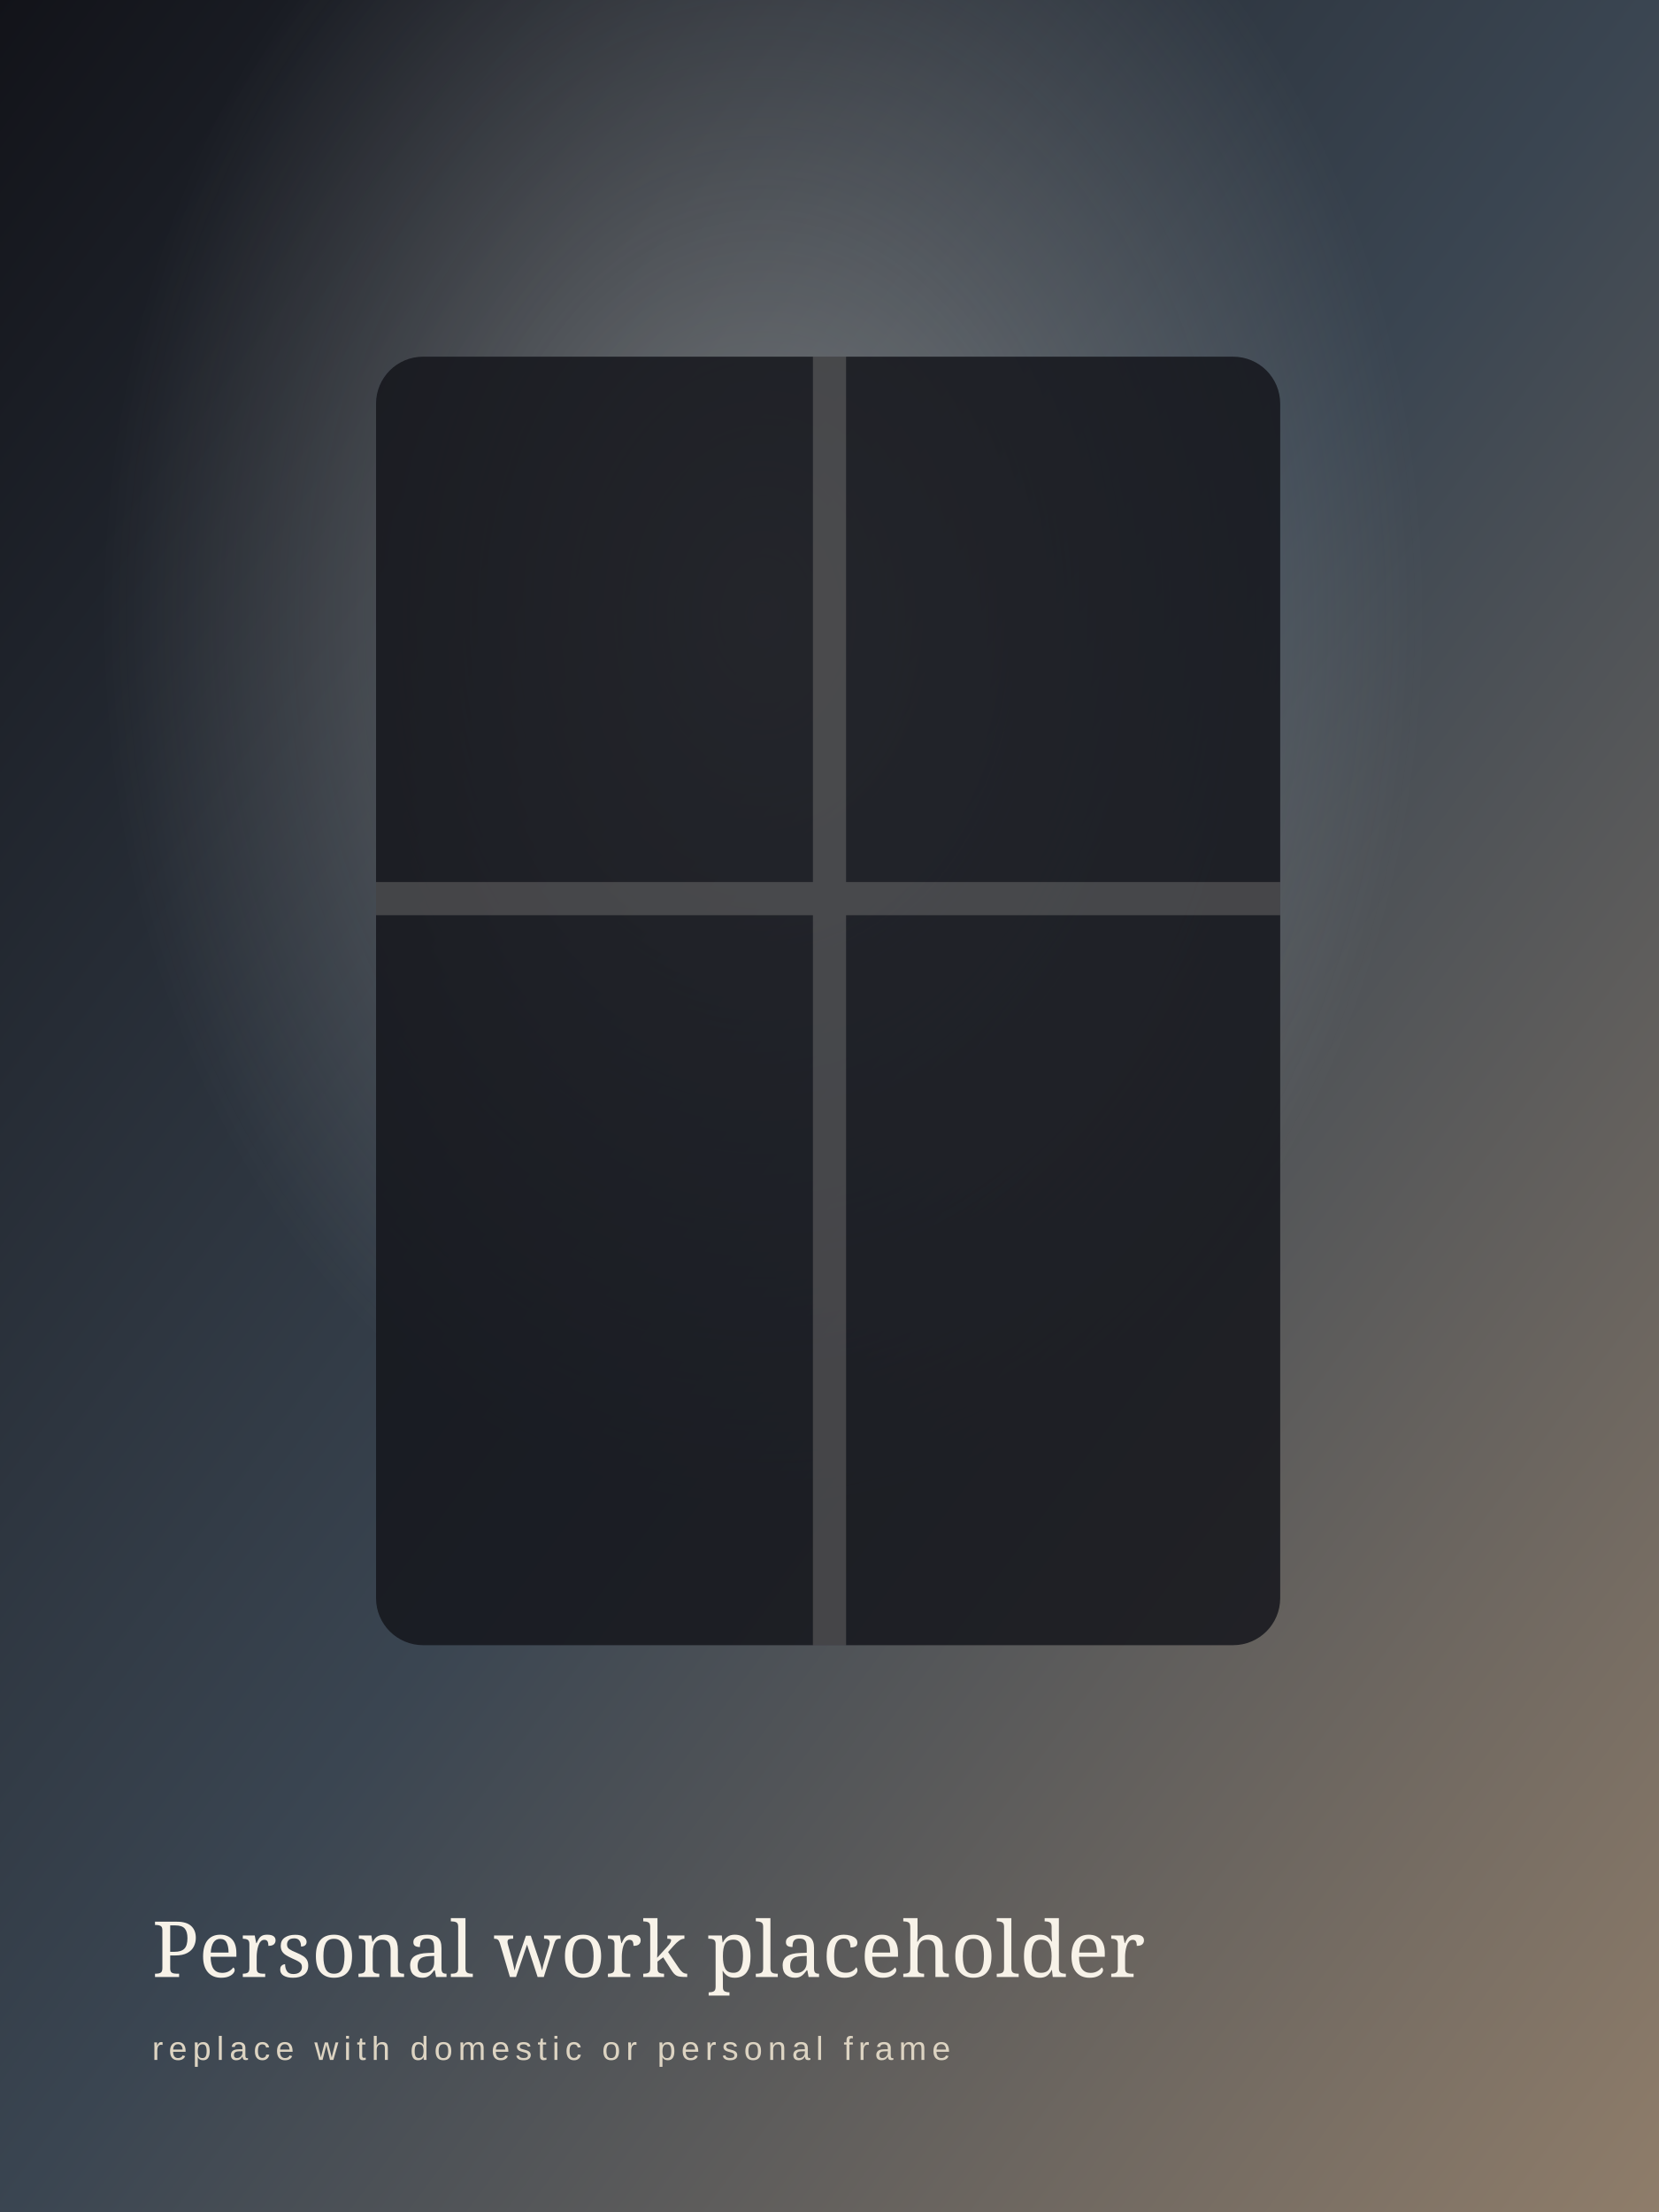
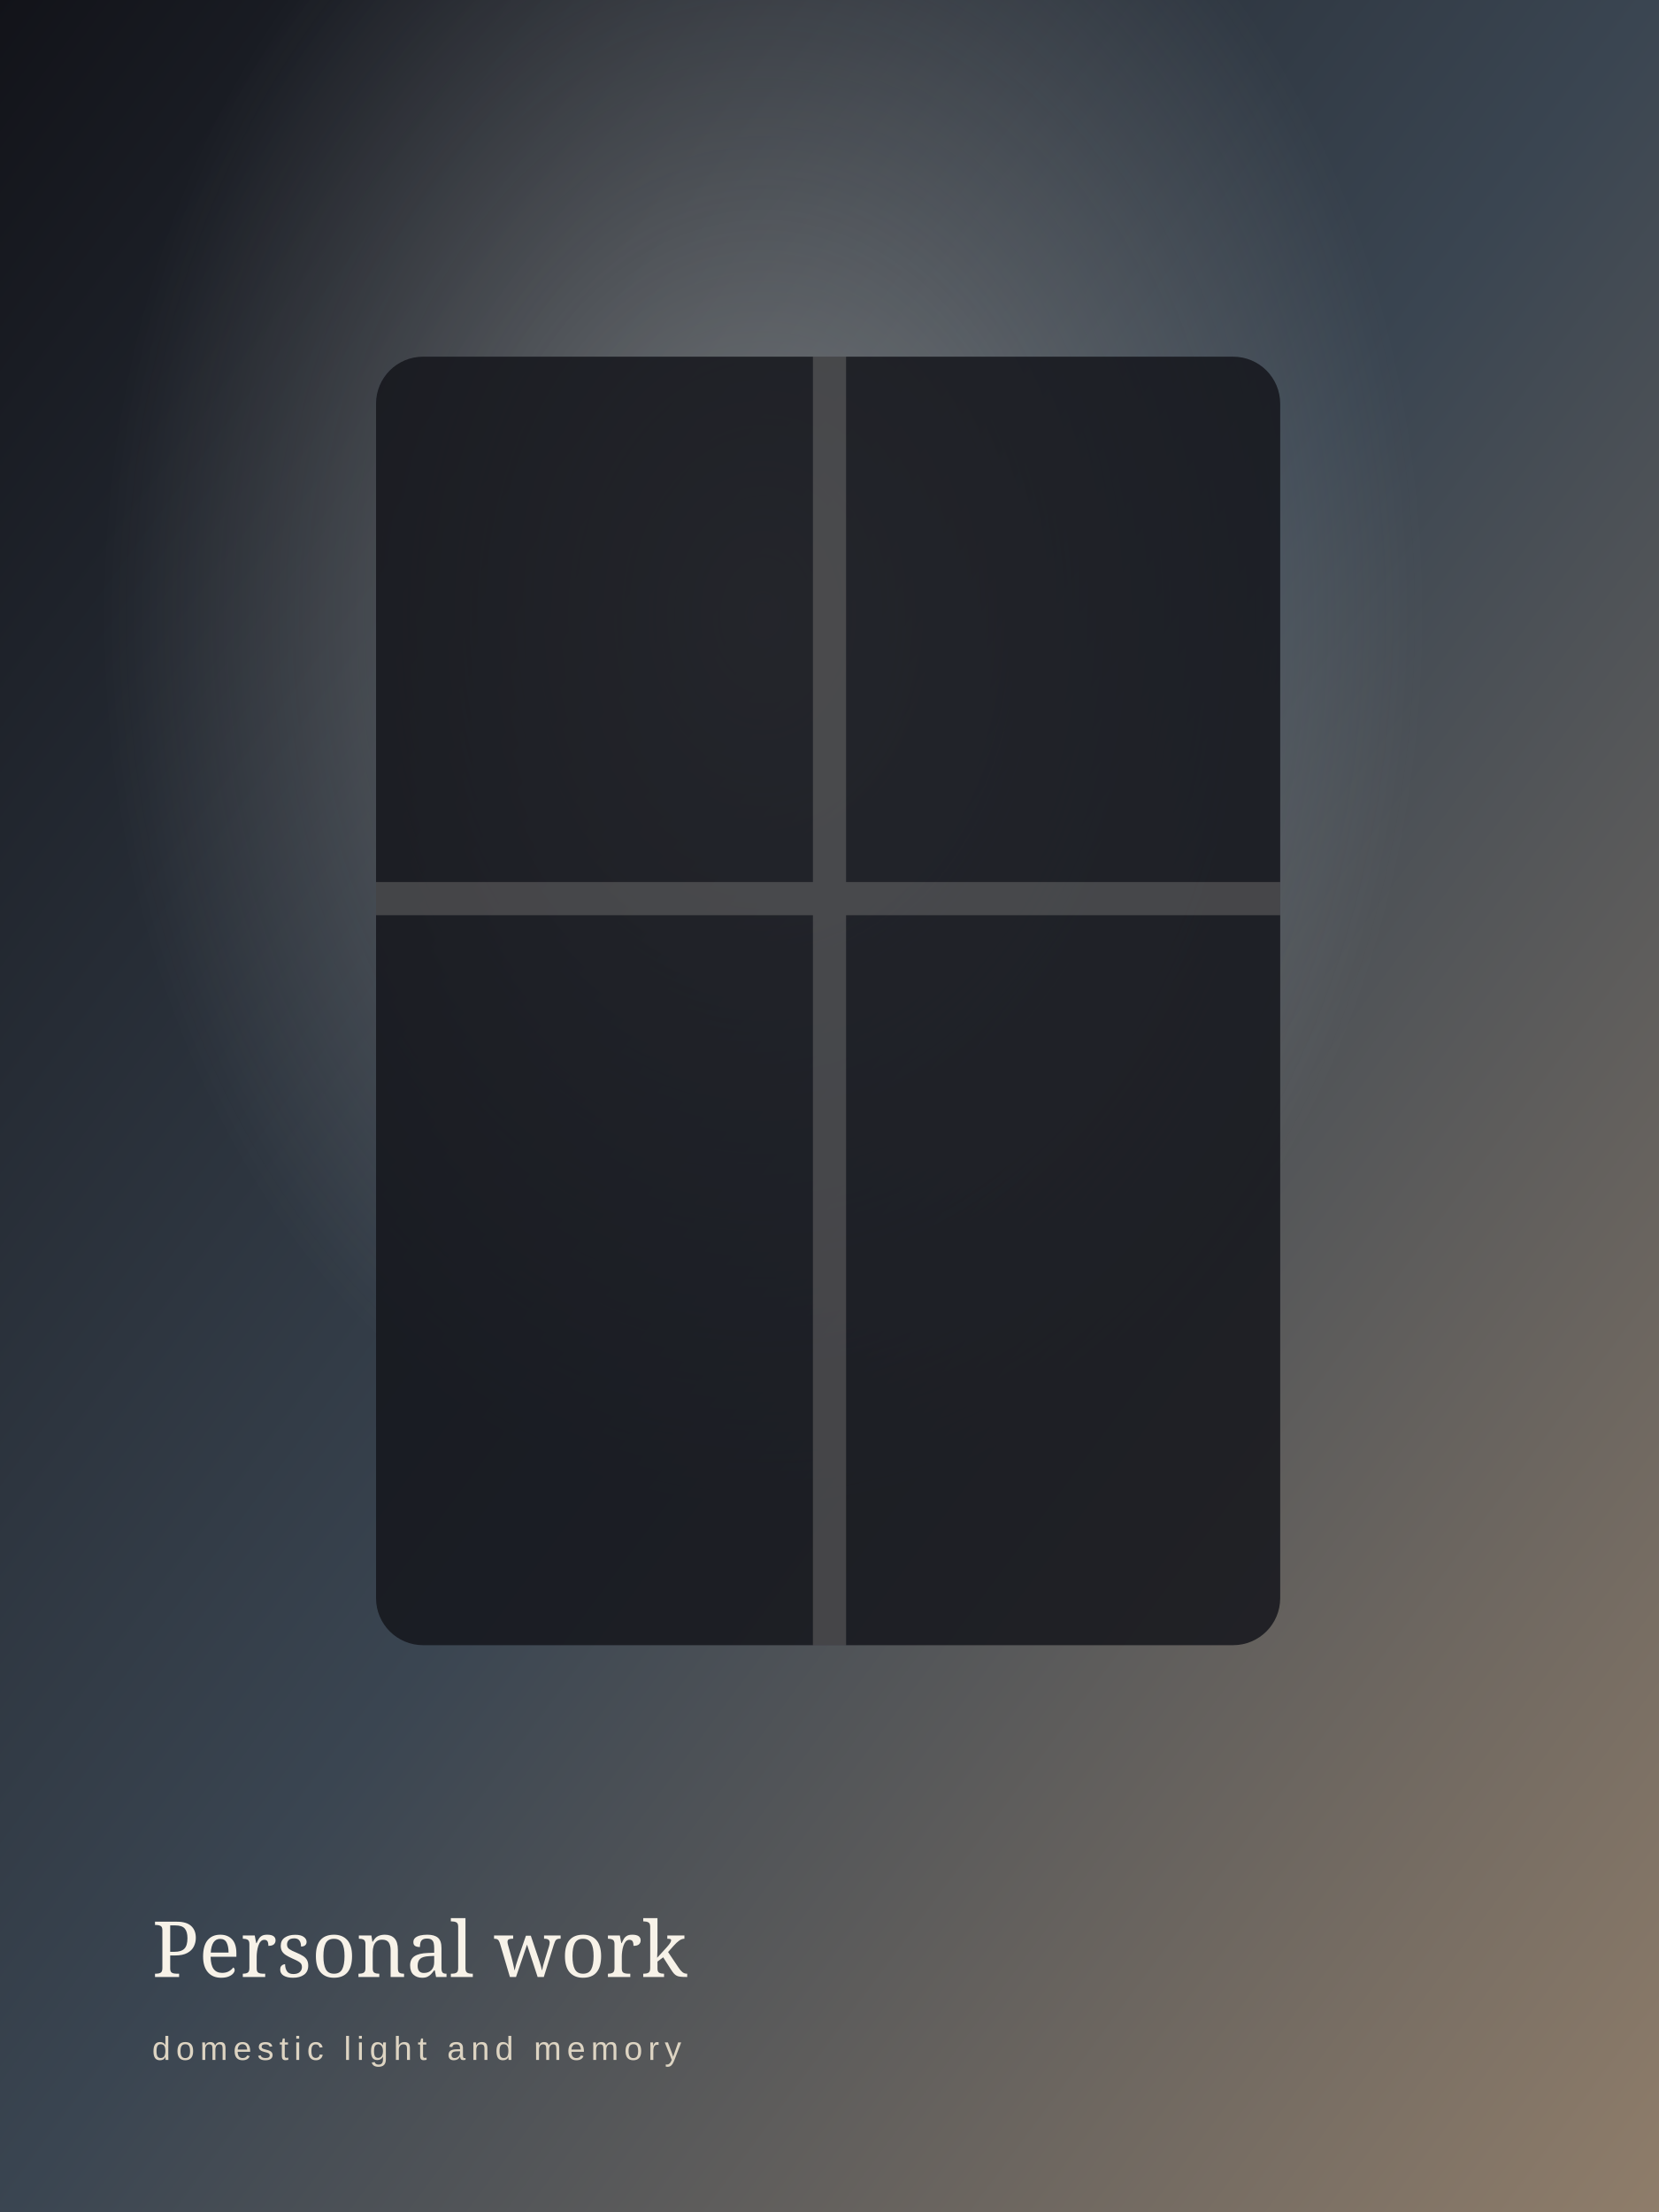
<svg xmlns="http://www.w3.org/2000/svg" viewBox="0 0 1200 1600" role="img" aria-labelledby="title desc">
  <defs>
    <linearGradient id="bg" x1="0%" x2="100%" y1="0%" y2="100%">
      <stop offset="0%" stop-color="#121319" />
      <stop offset="50%" stop-color="#3a4551" />
      <stop offset="100%" stop-color="#8f7d6a" />
    </linearGradient>
    <radialGradient id="light" cx="46%" cy="28%" r="40%">
      <stop offset="0%" stop-color="#f7f2e8" stop-opacity=".36" />
      <stop offset="100%" stop-color="#f7f2e8" stop-opacity="0" />
    </radialGradient>
  </defs>
  <rect width="1200" height="1600" fill="url(#bg)" />
  <rect width="1200" height="1600" fill="url(#light)" />
  <rect x="272" y="258" width="654" height="932" rx="34" fill="#14151b" opacity=".84" />
  <path d="M272 650h654M600 258v932" opacity=".18" stroke="#f7f2e8" stroke-width="24" />
  <text x="110" y="1430" fill="#f7f2e8" font-family="Georgia, serif" font-size="56">
-     Personal work placeholder
+     Personal work
  </text>
  <text x="110" y="1490" fill="#ddd4c2" font-family="Arial, sans-serif" font-size="24" letter-spacing="4">
-     replace with domestic or personal frame
+     domestic light and memory
  </text>
</svg>
